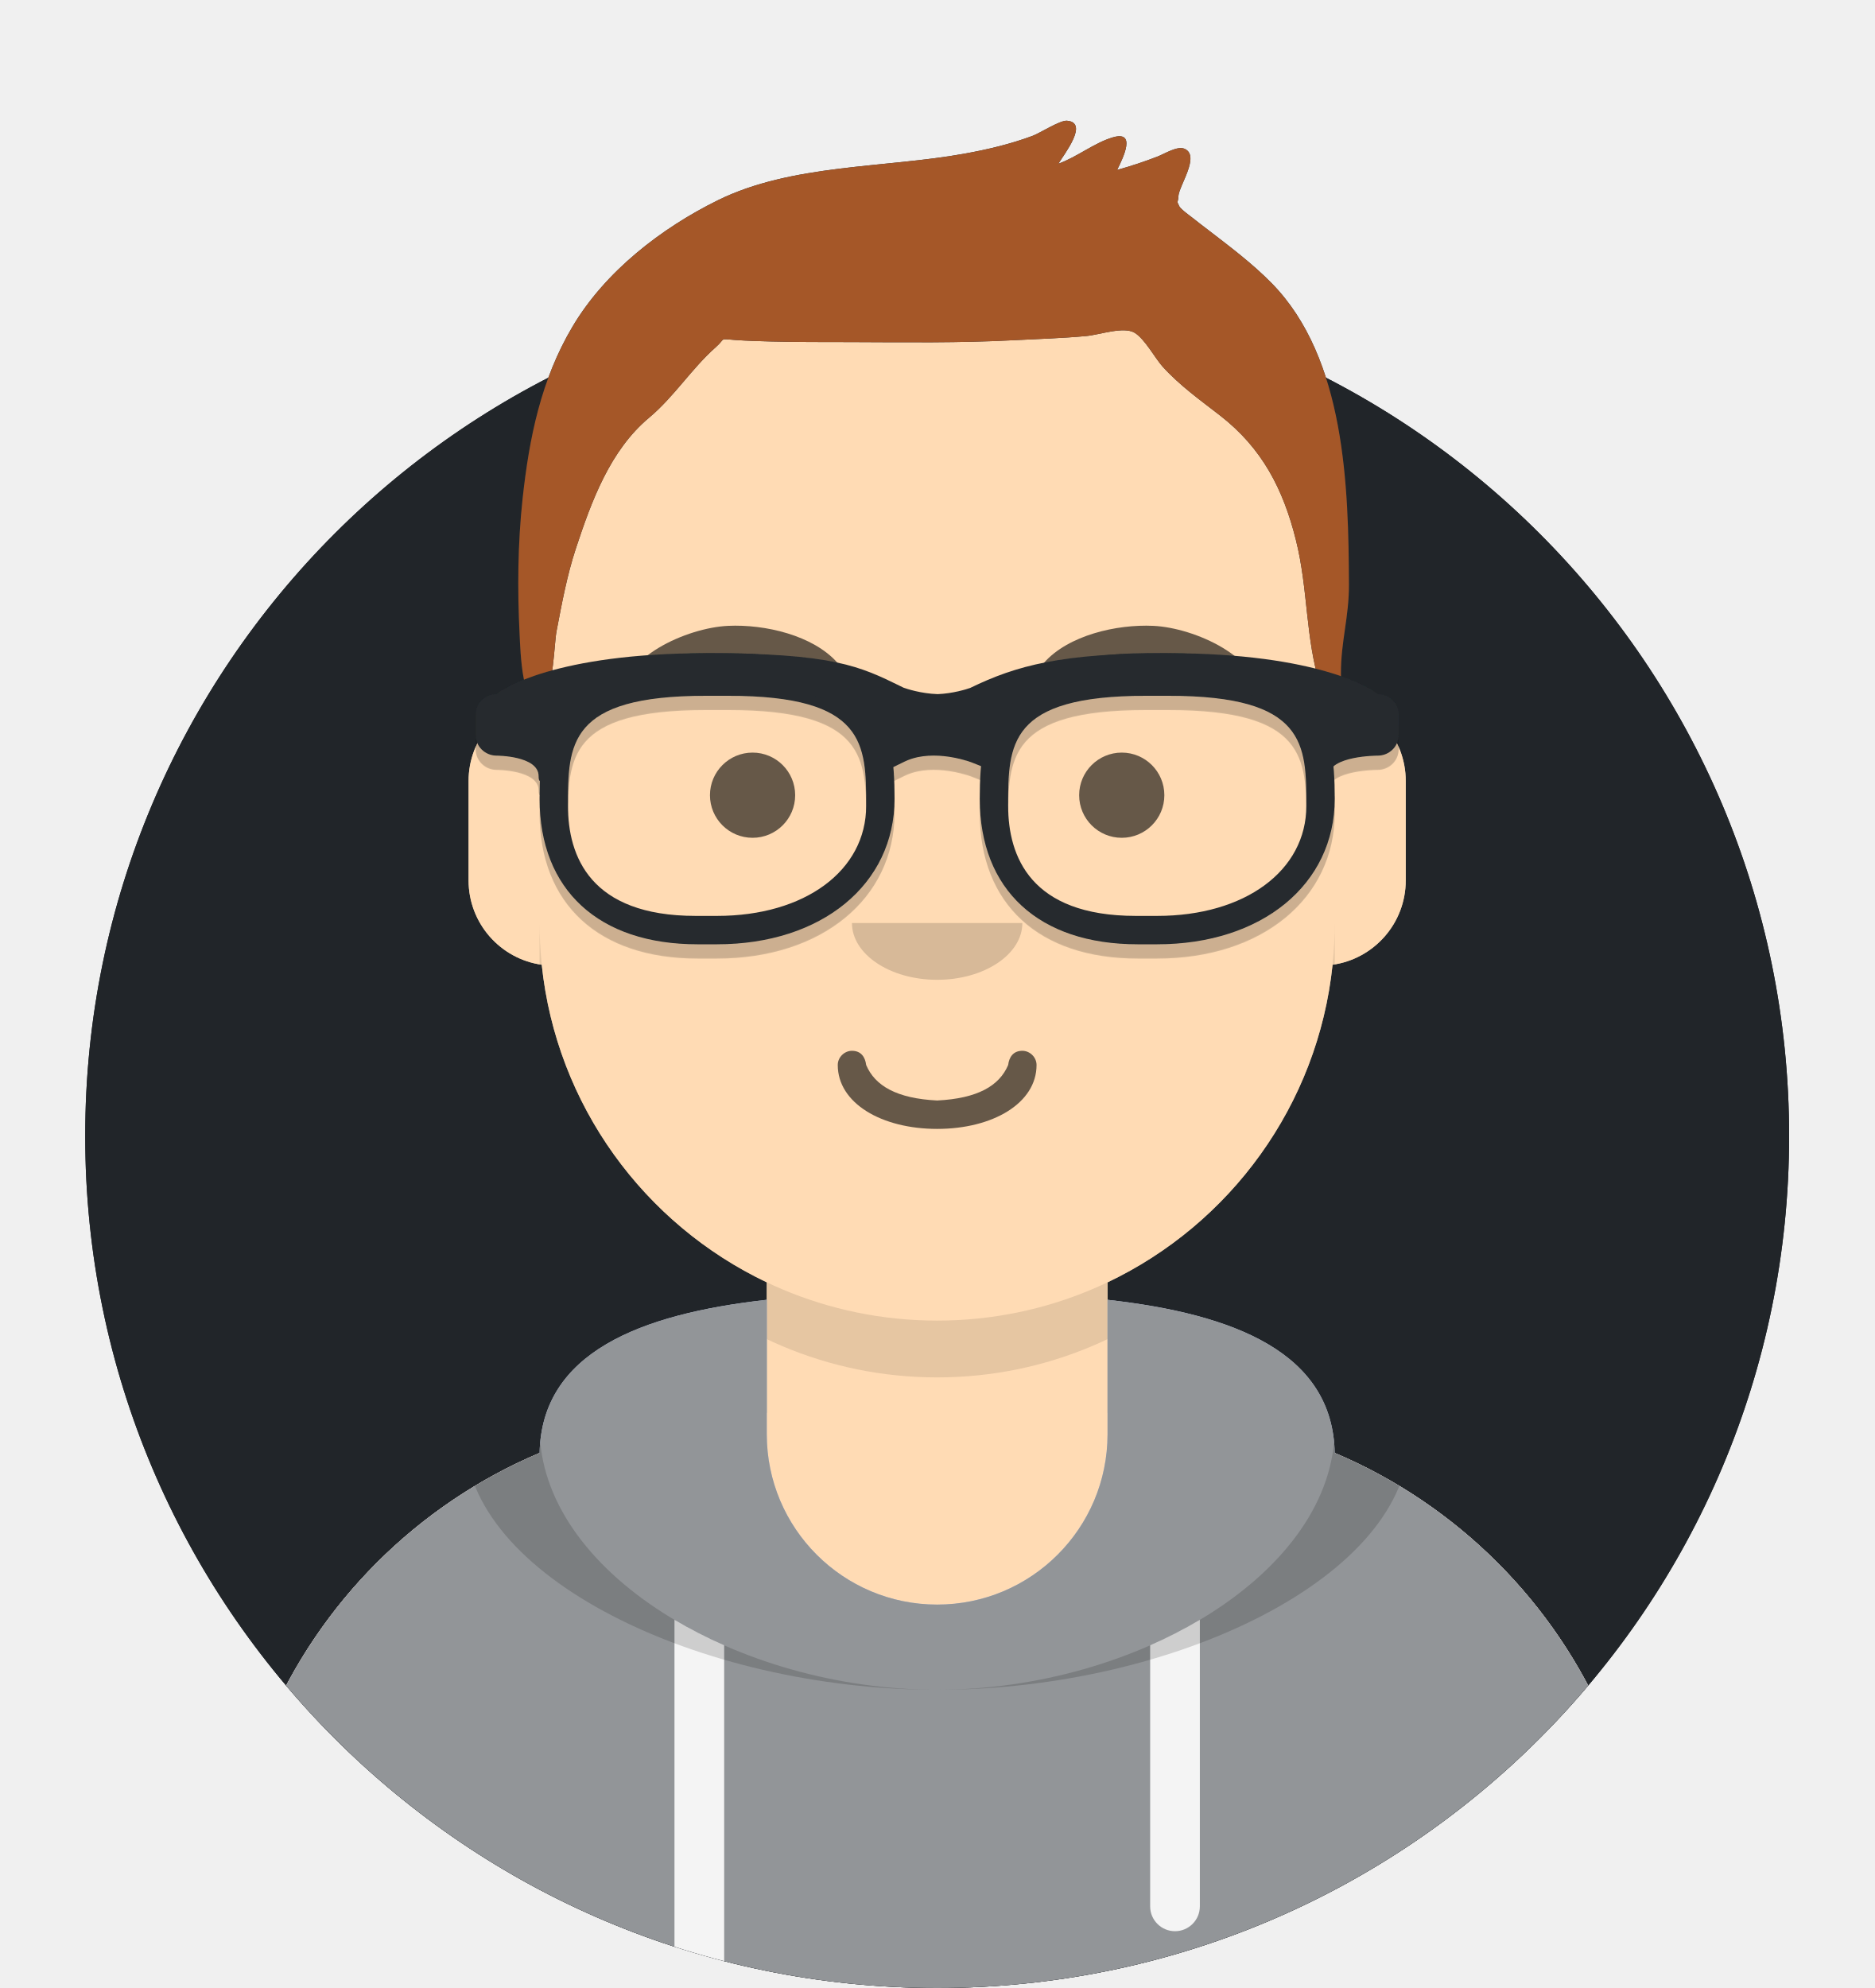
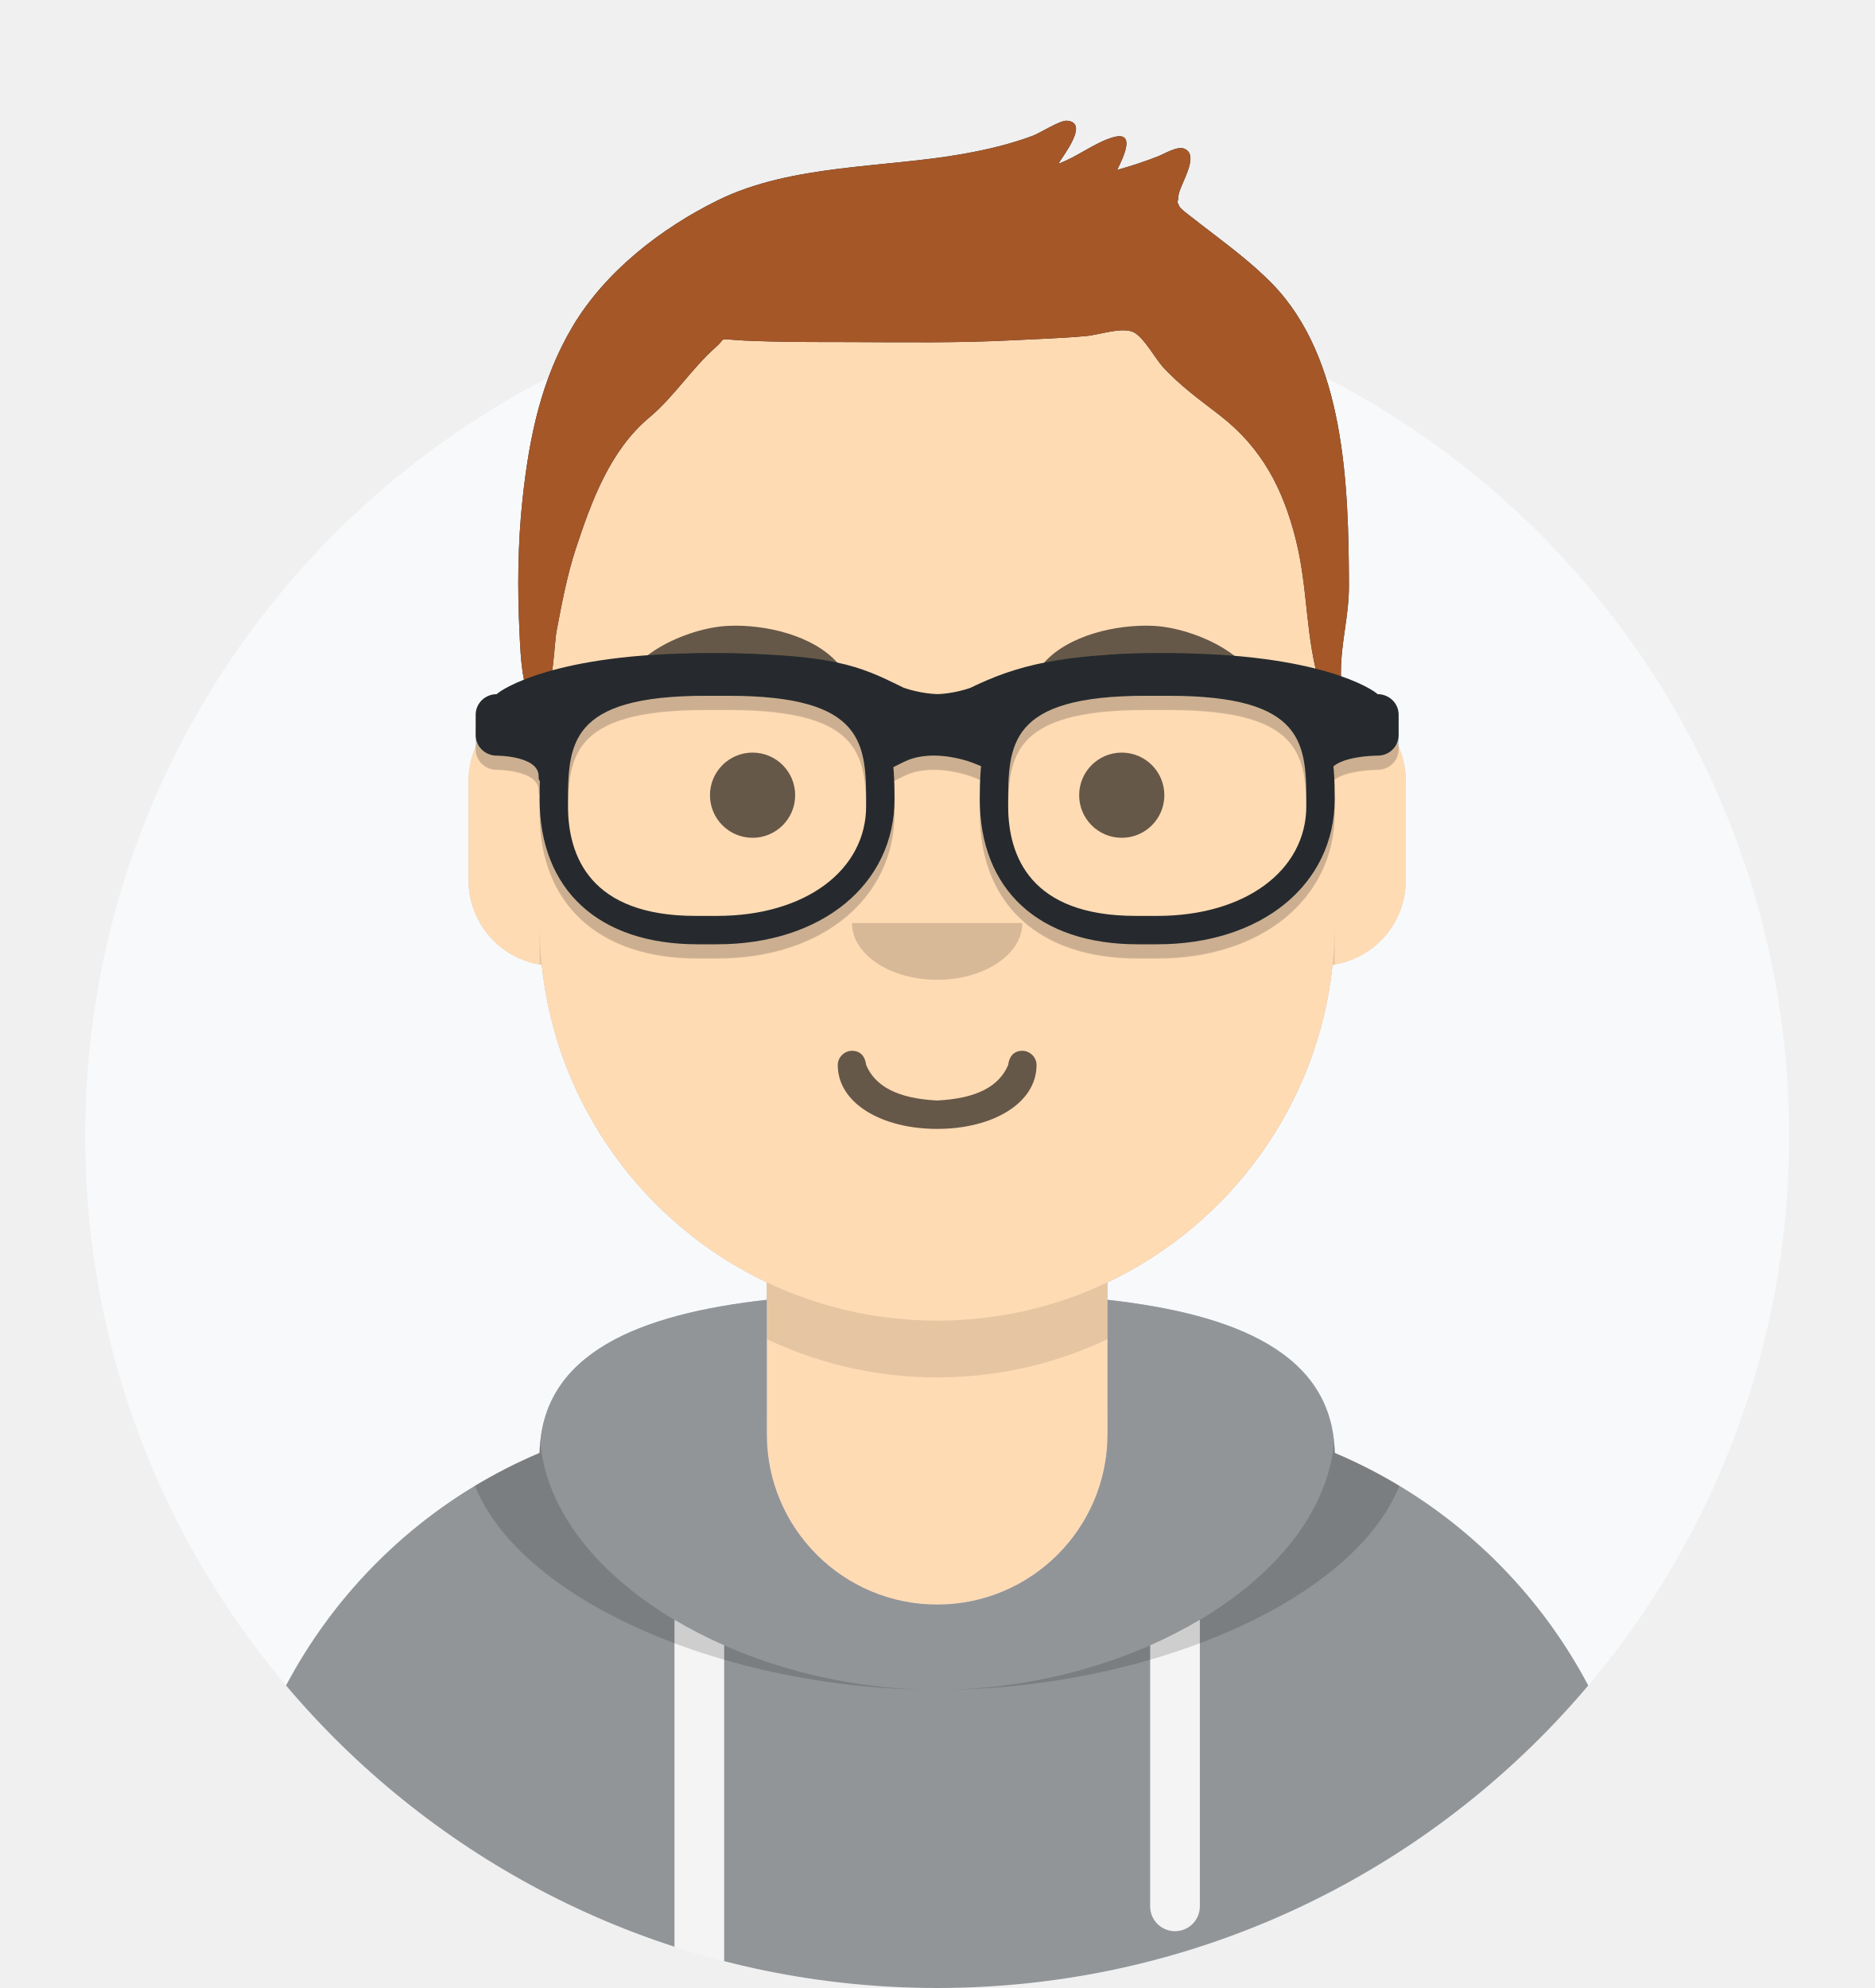
<svg xmlns="http://www.w3.org/2000/svg" xmlns:xlink="http://www.w3.org/1999/xlink" width="264px" height="280px" viewBox="0 0 264 280" version="1.1">
  <defs>
    <circle id="react-path-1" cx="120" cy="120" r="120" />
    <path d="M12,160 C12,226.274 65.726,280 132,280 C198.274,280 252,226.274 252,160 L264,160 L264,-1.42108547e-14 L-3.19744231e-14,-1.42108547e-14 L-3.19744231e-14,160 L12,160 Z" id="react-path-2" />
    <path d="M124,144.611 L124,163 L128,163 L128,163 C167.765,163 200,195.235 200,235 L200,244 L0,244 L0,235 C-4.86974701e-15,195.235 32.235,163 72,163 L72,163 L76,163 L76,144.611 C58.763,136.422 46.372,119.687 44.305,99.881 C38.48,99.058 34,94.052 34,88 L34,74 C34,68.054 38.325,63.118 44,62.166 L44,56 L44,56 C44,25.072 69.072,5.68137151e-15 100,0 L100,0 L100,0 C130.928,-5.68137151e-15 156,25.072 156,56 L156,62.166 C161.675,63.118 166,68.054 166,74 L166,88 C166,94.052 161.52,99.058 155.695,99.881 C153.628,119.687 141.237,136.422 124,144.611 Z" id="react-path-3" />
  </defs>
  <g id="Avataaar" stroke="none" stroke-width="1" fill="none" fill-rule="evenodd">
    <g transform="translate(-825, -1100)" id="Avataaar/Circle">
      <g transform="translate(825, 1100)">
        <g id="Circle" stroke-width="1" fill-rule="evenodd" transform="translate(12, 40)">
          <mask id="react-mask-4" fill="white">
            <use xlink:href="#react-path-1" />
          </mask>
-           <use id="Circle-Background" fill="#212529" xlink:href="#react-path-1" />
-           <g id="Color/Palette/Blue-01" mask="url(#react-mask-4)" fill="#212529">
+           <use id="Circle-Background" fill="none" xlink:href="#react-path-1" />
+           <g id="Color/Palette/Blue-01" mask="url(#react-mask-4)" fill="#f8f9fa">
            <rect id="🖍Color" x="0" y="0" width="240" height="240" />
          </g>
        </g>
        <mask id="react-mask-5" fill="white">
          <use xlink:href="#react-path-2" />
        </mask>
        <g id="Mask" />
        <g id="Avataaar" stroke-width="1" fill-rule="evenodd" mask="url(#react-mask-5)">
          <g id="Body" transform="translate(32, 36)">
            <mask id="react-mask-6" fill="white">
              <use xlink:href="#react-path-3" />
            </mask>
            <use fill="#D0C6AC" xlink:href="#react-path-3" />
            <g id="Skin/👶🏽-03-Brown" mask="url(#react-mask-6)" fill="#FFDBB4">
              <g transform="translate(0, 0)" id="Color">
                <rect x="0" y="0" width="264" height="280" />
              </g>
            </g>
            <path d="M156,79 L156,102 C156,132.928 130.928,158 100,158 C69.072,158 44,132.928 44,102 L44,79 L44,94 C44,124.928 69.072,150 100,150 C130.928,150 156,124.928 156,94 L156,79 Z" id="Neck-Shadow" fill-opacity="0.1" fill="#000000" mask="url(#react-mask-6)" />
          </g>
          <g id="Clothing/Hoodie" transform="translate(0, 170)">
            <defs>
              <path d="M108,13.071 C90.081,15.076 76.28,20.552 76.004,34.645 C50.146,45.568 32,71.165 32,100.999 L32,100.999 L32,110 L232,110 L232,100.999 C232,71.165 213.854,45.568 187.996,34.645 C187.72,20.552 173.919,15.076 156,13.071 L156,32 L156,32 C156,45.255 145.255,56 132,56 L132,56 C118.745,56 108,45.255 108,32 L108,13.071 Z" id="react-path-581" />
            </defs>
            <mask id="react-mask-582" fill="white">
              <use xlink:href="#react-path-581" />
            </mask>
            <use id="Hoodie" fill="#B7C1DB" fill-rule="evenodd" xlink:href="#react-path-581" />
            <g id="Color/Palette/Gray-01" mask="url(#react-mask-582)" fill-rule="evenodd" fill="#929598">
              <rect id="🖍Color" x="0" y="0" width="264" height="110" />
            </g>
            <path d="M102,61.739 L102,110 L95,110 L95,58.15 C97.204,59.46 99.547,60.661 102,61.739 Z M169,58.15 L169,98.5 C169,100.433 167.433,102 165.5,102 C163.567,102 162,100.433 162,98.5 L162,61.739 C164.453,60.661 166.796,59.46 169,58.15 Z" id="Straps" fill="#F4F4F4" fill-rule="evenodd" mask="url(#react-mask-582)" />
            <path d="M90.96,12.724 C75.909,15.571 65.5,21.243 65.5,32.308 C65.5,52.02 98.538,68 132,68 C165.462,68 198.5,52.02 198.5,32.308 C198.5,21.243 188.091,15.571 173.04,12.724 C182.125,16.074 188,21.706 188,31.077 C188,51.469 160.179,68 132,68 C103.821,68 76,51.469 76,31.077 C76,21.706 81.875,16.074 90.96,12.724 Z" id="Shadow" fill-opacity="0.16" fill="#000000" fill-rule="evenodd" mask="url(#react-mask-582)" />
          </g>
          <g id="Face" transform="translate(76, 82)" fill="#000000">
            <g id="Mouth/Twinkle" transform="translate(2, 52)" fill-opacity="0.6" fill-rule="nonzero" fill="#000000">
              <path d="M40,16 C40,21.372 46.158,25 54,25 C61.842,25 68,21.372 68,16 C68,14.895 67.05,14 66,14 C64.707,14 64.13,14.905 64,16 C62.758,18.938 59.683,20.716 54,21 C48.317,20.716 45.242,18.938 44,16 C43.87,14.905 43.293,14 42,14 C40.95,14 40,14.895 40,16 Z" id="Mouth" />
            </g>
            <g id="Nose/Default" transform="translate(28, 40)" fill-opacity="0.16">
              <path d="M16,8 C16,12.418 21.373,16 28,16 L28,16 C34.627,16 40,12.418 40,8" id="Nose" />
            </g>
            <g id="Eyes/Default-😀" transform="translate(0, 8)" fill-opacity="0.6">
              <circle id="Eye" cx="30" cy="22" r="6" />
              <circle id="Eye" cx="82" cy="22" r="6" />
            </g>
            <g id="Eyebrow/Natural/Default-Natural" fill-opacity="0.6">
              <path d="M26.039,6.21 C20.278,6.983 11.293,12.005 12.044,17.818 C12.069,18.008 12.357,18.067 12.481,17.908 C14.967,14.72 34.193,10.037 41.194,11.015 C41.835,11.104 42.258,10.443 41.821,10.03 C38.077,6.495 31.2,5.512 26.039,6.21" id="Eyebrow" transform="translate(27, 12) rotate(5) translate(-27, -12) " />
              <path d="M85.039,6.21 C79.278,6.983 70.293,12.005 71.044,17.818 C71.069,18.008 71.357,18.067 71.481,17.908 C73.967,14.72 93.193,10.037 100.194,11.015 C100.835,11.104 101.258,10.443 100.821,10.03 C97.077,6.495 90.2,5.512 85.039,6.21" id="Eyebrow" transform="translate(86, 12) scale(-1, 1) rotate(5) translate(-86, -12) " />
            </g>
          </g>
          <g id="Top" stroke-width="1" fill-rule="evenodd">
            <defs>
              <rect id="react-path-475" x="0" y="0" width="264" height="280" />
              <path d="M180.15,39.92 C177.39,37.1 174.186,34.707 171.069,32.307 C170.382,31.777 169.683,31.261 169.011,30.712 C168.858,30.587 167.292,29.466 167.105,29.053 C166.654,28.06 166.915,28.833 166.977,27.649 C167.056,26.151 170.111,21.919 167.831,20.949 C166.828,20.522 165.04,21.658 164.078,22.033 C162.196,22.767 160.292,23.393 158.347,23.933 C159.279,22.076 161.055,18.359 157.716,19.354 C155.114,20.129 152.69,22.122 150.076,23.059 C150.941,21.642 154.4,17.248 151.274,17.002 C150.302,16.926 147.471,18.75 146.424,19.14 C143.287,20.305 140.083,21.059 136.79,21.653 C125.592,23.671 112.497,23.095 102.137,28.193 C94.149,32.124 86.263,38.222 81.648,45.988 C77.201,53.473 75.538,61.664 74.607,70.241 C73.924,76.536 73.868,83.043 74.188,89.36 C74.292,91.43 74.525,100.971 77.532,98.081 C79.03,96.642 79.019,90.828 79.396,88.86 C80.147,84.945 80.87,81.013 82.122,77.223 C84.328,70.544 86.931,63.43 92.427,58.83 C95.954,55.878 98.431,51.889 101.806,48.911 C103.322,47.574 102.165,47.713 104.603,47.889 C106.241,48.006 107.885,48.051 109.526,48.094 C113.322,48.193 117.124,48.168 120.921,48.181 C128.568,48.209 136.179,48.317 143.819,47.916 C147.214,47.739 150.618,47.642 154.004,47.328 C155.895,47.153 159.251,45.941 160.808,46.867 C162.233,47.714 163.713,50.482 164.736,51.615 C167.154,54.294 170.036,56.339 172.862,58.535 C178.757,63.115 181.732,68.867 183.523,76.023 C185.306,83.153 184.806,89.768 187.013,96.785 C187.402,98.018 188.429,100.145 189.695,98.239 C189.93,97.885 189.87,95.939 189.87,94.819 C189.87,90.3 191.014,86.908 191,82.359 C190.944,68.527 190.496,50.491 180.15,39.92 Z" id="react-path-474" />
              <filter x="-0.8%" y="-2.0%" width="101.5%" height="108.0%" filterUnits="objectBoundingBox" id="react-filter-471">
                <feOffset dx="0" dy="2" in="SourceAlpha" result="shadowOffsetOuter1" />
                <feColorMatrix values="0 0 0 0 0   0 0 0 0 0   0 0 0 0 0  0 0 0 0.16 0" type="matrix" in="shadowOffsetOuter1" result="shadowMatrixOuter1" />
                <feMerge>
                  <feMergeNode in="shadowMatrixOuter1" />
                  <feMergeNode in="SourceGraphic" />
                </feMerge>
              </filter>
            </defs>
            <mask id="react-mask-473" fill="white">
              <use xlink:href="#react-path-475" />
            </mask>
            <g id="Mask" />
            <g id="Top/Short-Hair/Short-Flat" mask="url(#react-mask-473)">
              <g transform="translate(-1, 0)">
                <mask id="react-mask-472" fill="white">
                  <use xlink:href="#react-path-474" />
                </mask>
                <use id="Short-Hair" stroke="none" fill="#1F3140" fill-rule="evenodd" xlink:href="#react-path-474" />
                <g id="Skin/👶🏽-03-Brown" mask="url(#react-mask-472)" fill="#A55728">
                  <g transform="translate(0, 0) " id="Color">
                    <rect x="0" y="0" width="264" height="280" />
                  </g>
                </g>
                <g id="Top/_Resources/Prescription-02" fill="none" transform="translate(62, 85)" stroke-width="1">
                  <defs>
                    <filter x="-0.8%" y="-2.4%" width="101.5%" height="109.8%" filterUnits="objectBoundingBox" id="react-filter-887">
                      <feOffset dx="0" dy="2" in="SourceAlpha" result="shadowOffsetOuter1" />
                      <feColorMatrix values="0 0 0 0 0   0 0 0 0 0   0 0 0 0 0  0 0 0 0.2 0" type="matrix" in="shadowOffsetOuter1" result="shadowMatrixOuter1" />
                      <feMerge>
                        <feMergeNode in="shadowMatrixOuter1" />
                        <feMergeNode in="SourceGraphic" />
                      </feMerge>
                    </filter>
                  </defs>
                  <g id="Wayfarers" filter="url(#react-filter-887)" transform="translate(6, 7)" fill="#252C2F">
                    <path d="M34,41 L31.242,41 C17.315,41 9,33.336 9,20.5 C9,10.127 10.817,0 32.53,0 L35.47,0 C57.183,0 59,10.127 59,20.5 C59,32.569 48.721,41 34,41 Z M32.385,6 C13,6 13,12.841 13,21.502 C13,28.572 16.116,37 30.971,37 L34,37 C46.365,37 55,30.627 55,21.502 C55,12.841 55,6 35.615,6 L32.385,6 Z" id="Left" fill-rule="nonzero" />
                    <path d="M96,41 L93.242,41 C79.315,41 71,33.336 71,20.5 C71,10.127 72.817,0 94.53,0 L97.47,0 C119.183,0 121,10.127 121,20.5 C121,32.569 110.721,41 96,41 Z M94.385,6 C75,6 75,12.841 75,21.502 C75,28.572 78.119,37 92.971,37 L96,37 C108.365,37 117,30.627 117,21.502 C117,12.841 117,6 97.615,6 L94.385,6 Z" id="Right" fill-rule="nonzero" />
                    <path d="M2.955,5.772 C3.646,5.096 11.21,0 32.5,0 C50.351,0 54.13,1.853 59.85,4.652 L60.269,4.859 C60.667,4.999 62.7,5.69 65.079,5.766 C67.246,5.673 69.1,5.085 69.642,4.897 C76.17,1.722 82.561,0 97.5,0 C118.79,0 126.354,5.096 127.045,5.772 C128.679,5.772 130,7.062 130,8.657 L130,11.543 C130,13.139 128.679,14.429 127.045,14.429 C127.045,14.429 120.144,14.429 120.144,17.315 C120.144,20.2 118.182,13.139 118.182,11.543 L118.182,8.732 C114.579,7.353 108.128,4.786 97.5,4.786 C85.658,4.786 79.761,6.886 74.702,8.971 L74.759,9.108 L74.756,11.094 L72.539,16.444 L69.8,15.361 C69.556,15.264 69.028,15.09 68.296,14.91 C66.256,14.407 64.159,14.254 62.304,14.634 C61.624,14.774 60.992,14.984 60.413,15.267 L57.77,16.558 L55.127,11.396 L55.244,9.102 L55.325,8.907 C50.962,6.874 46.939,4.786 32.5,4.786 C21.872,4.786 15.422,7.352 11.818,8.731 L11.818,11.543 C11.818,13.139 8.864,20.2 8.864,17.315 C8.864,14.429 2.955,14.429 2.955,14.429 C1.324,14.429 0,13.139 0,11.543 L0,8.657 C0,7.062 1.324,5.772 2.955,5.772 Z" id="Stuff" fill-rule="nonzero" />
                  </g>
                </g>
              </g>
            </g>
          </g>
        </g>
      </g>
    </g>
  </g>
</svg>
